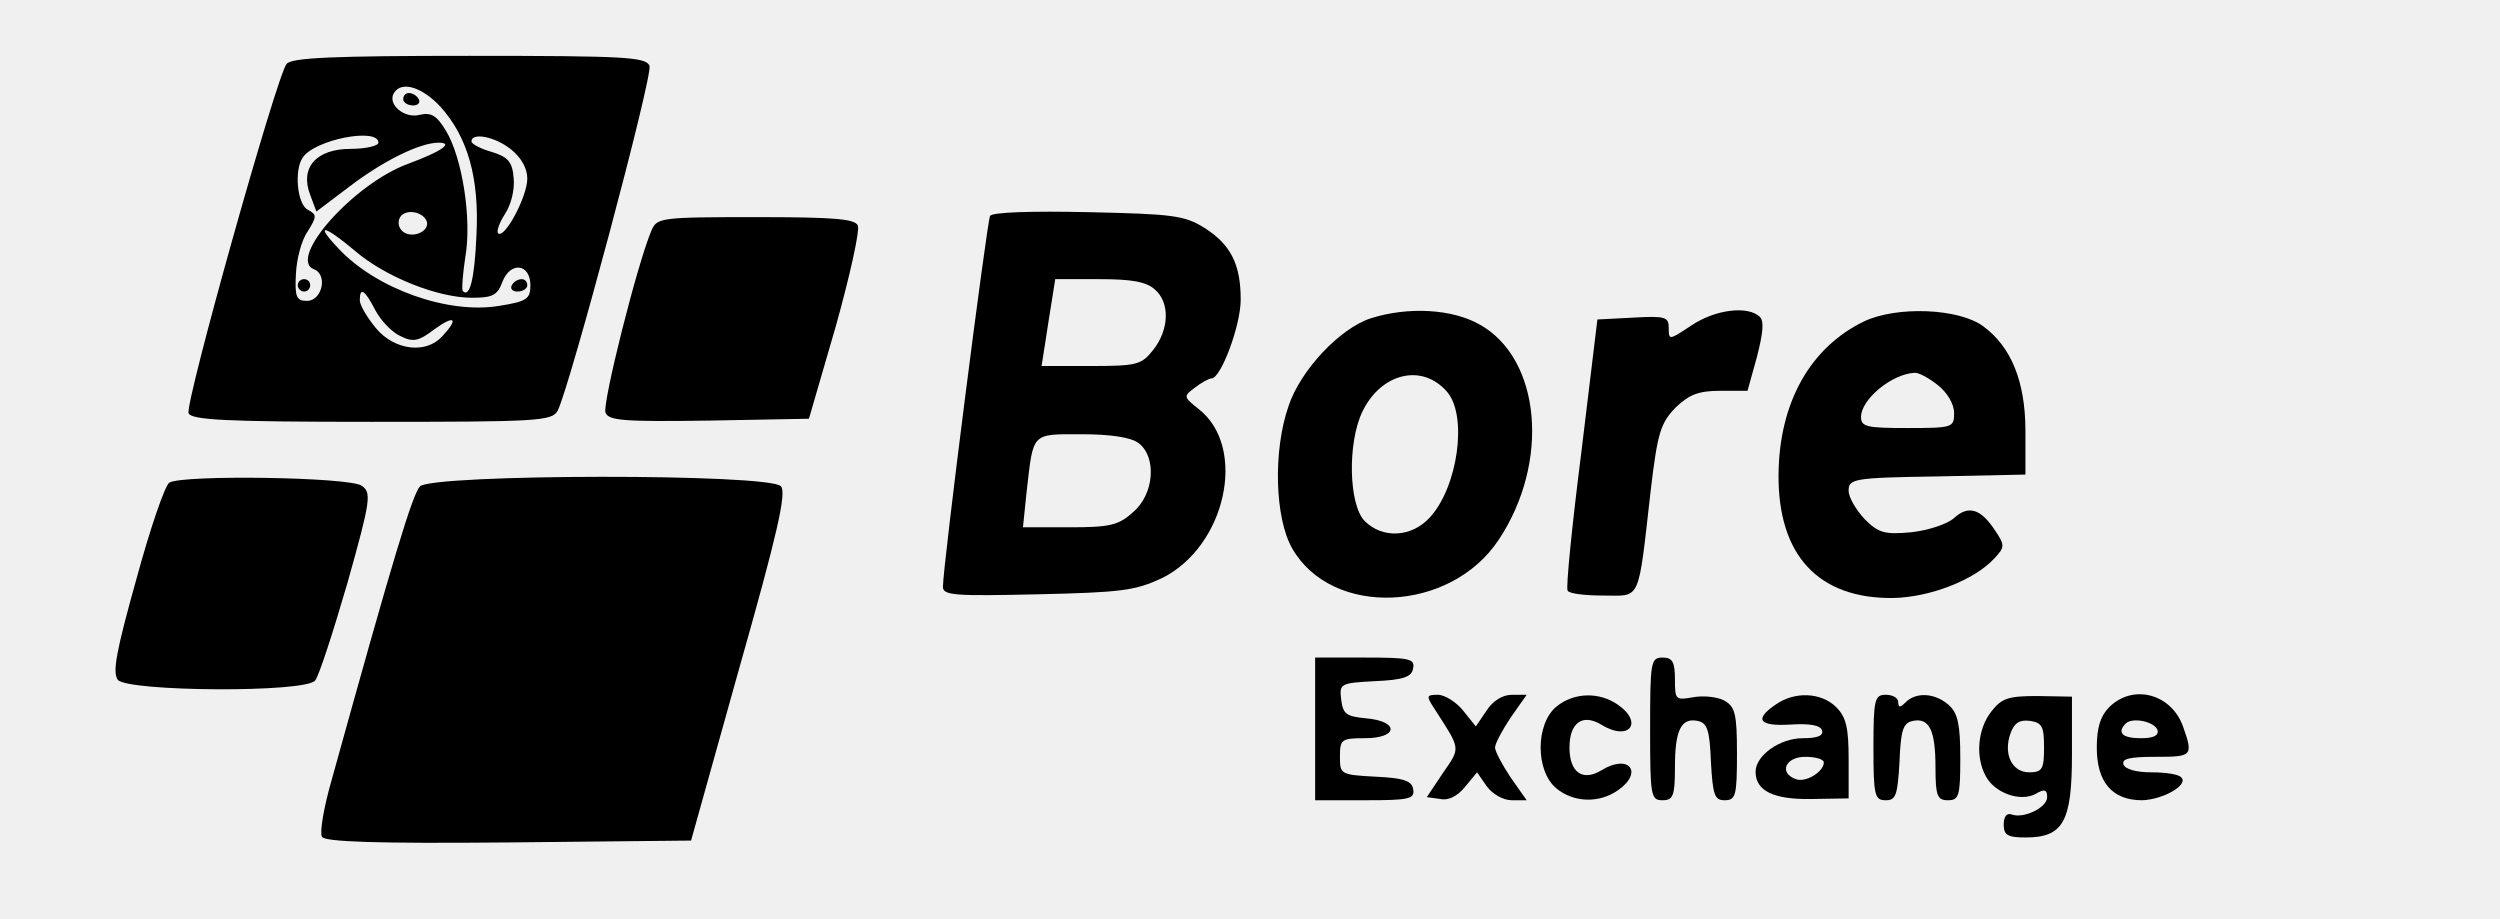
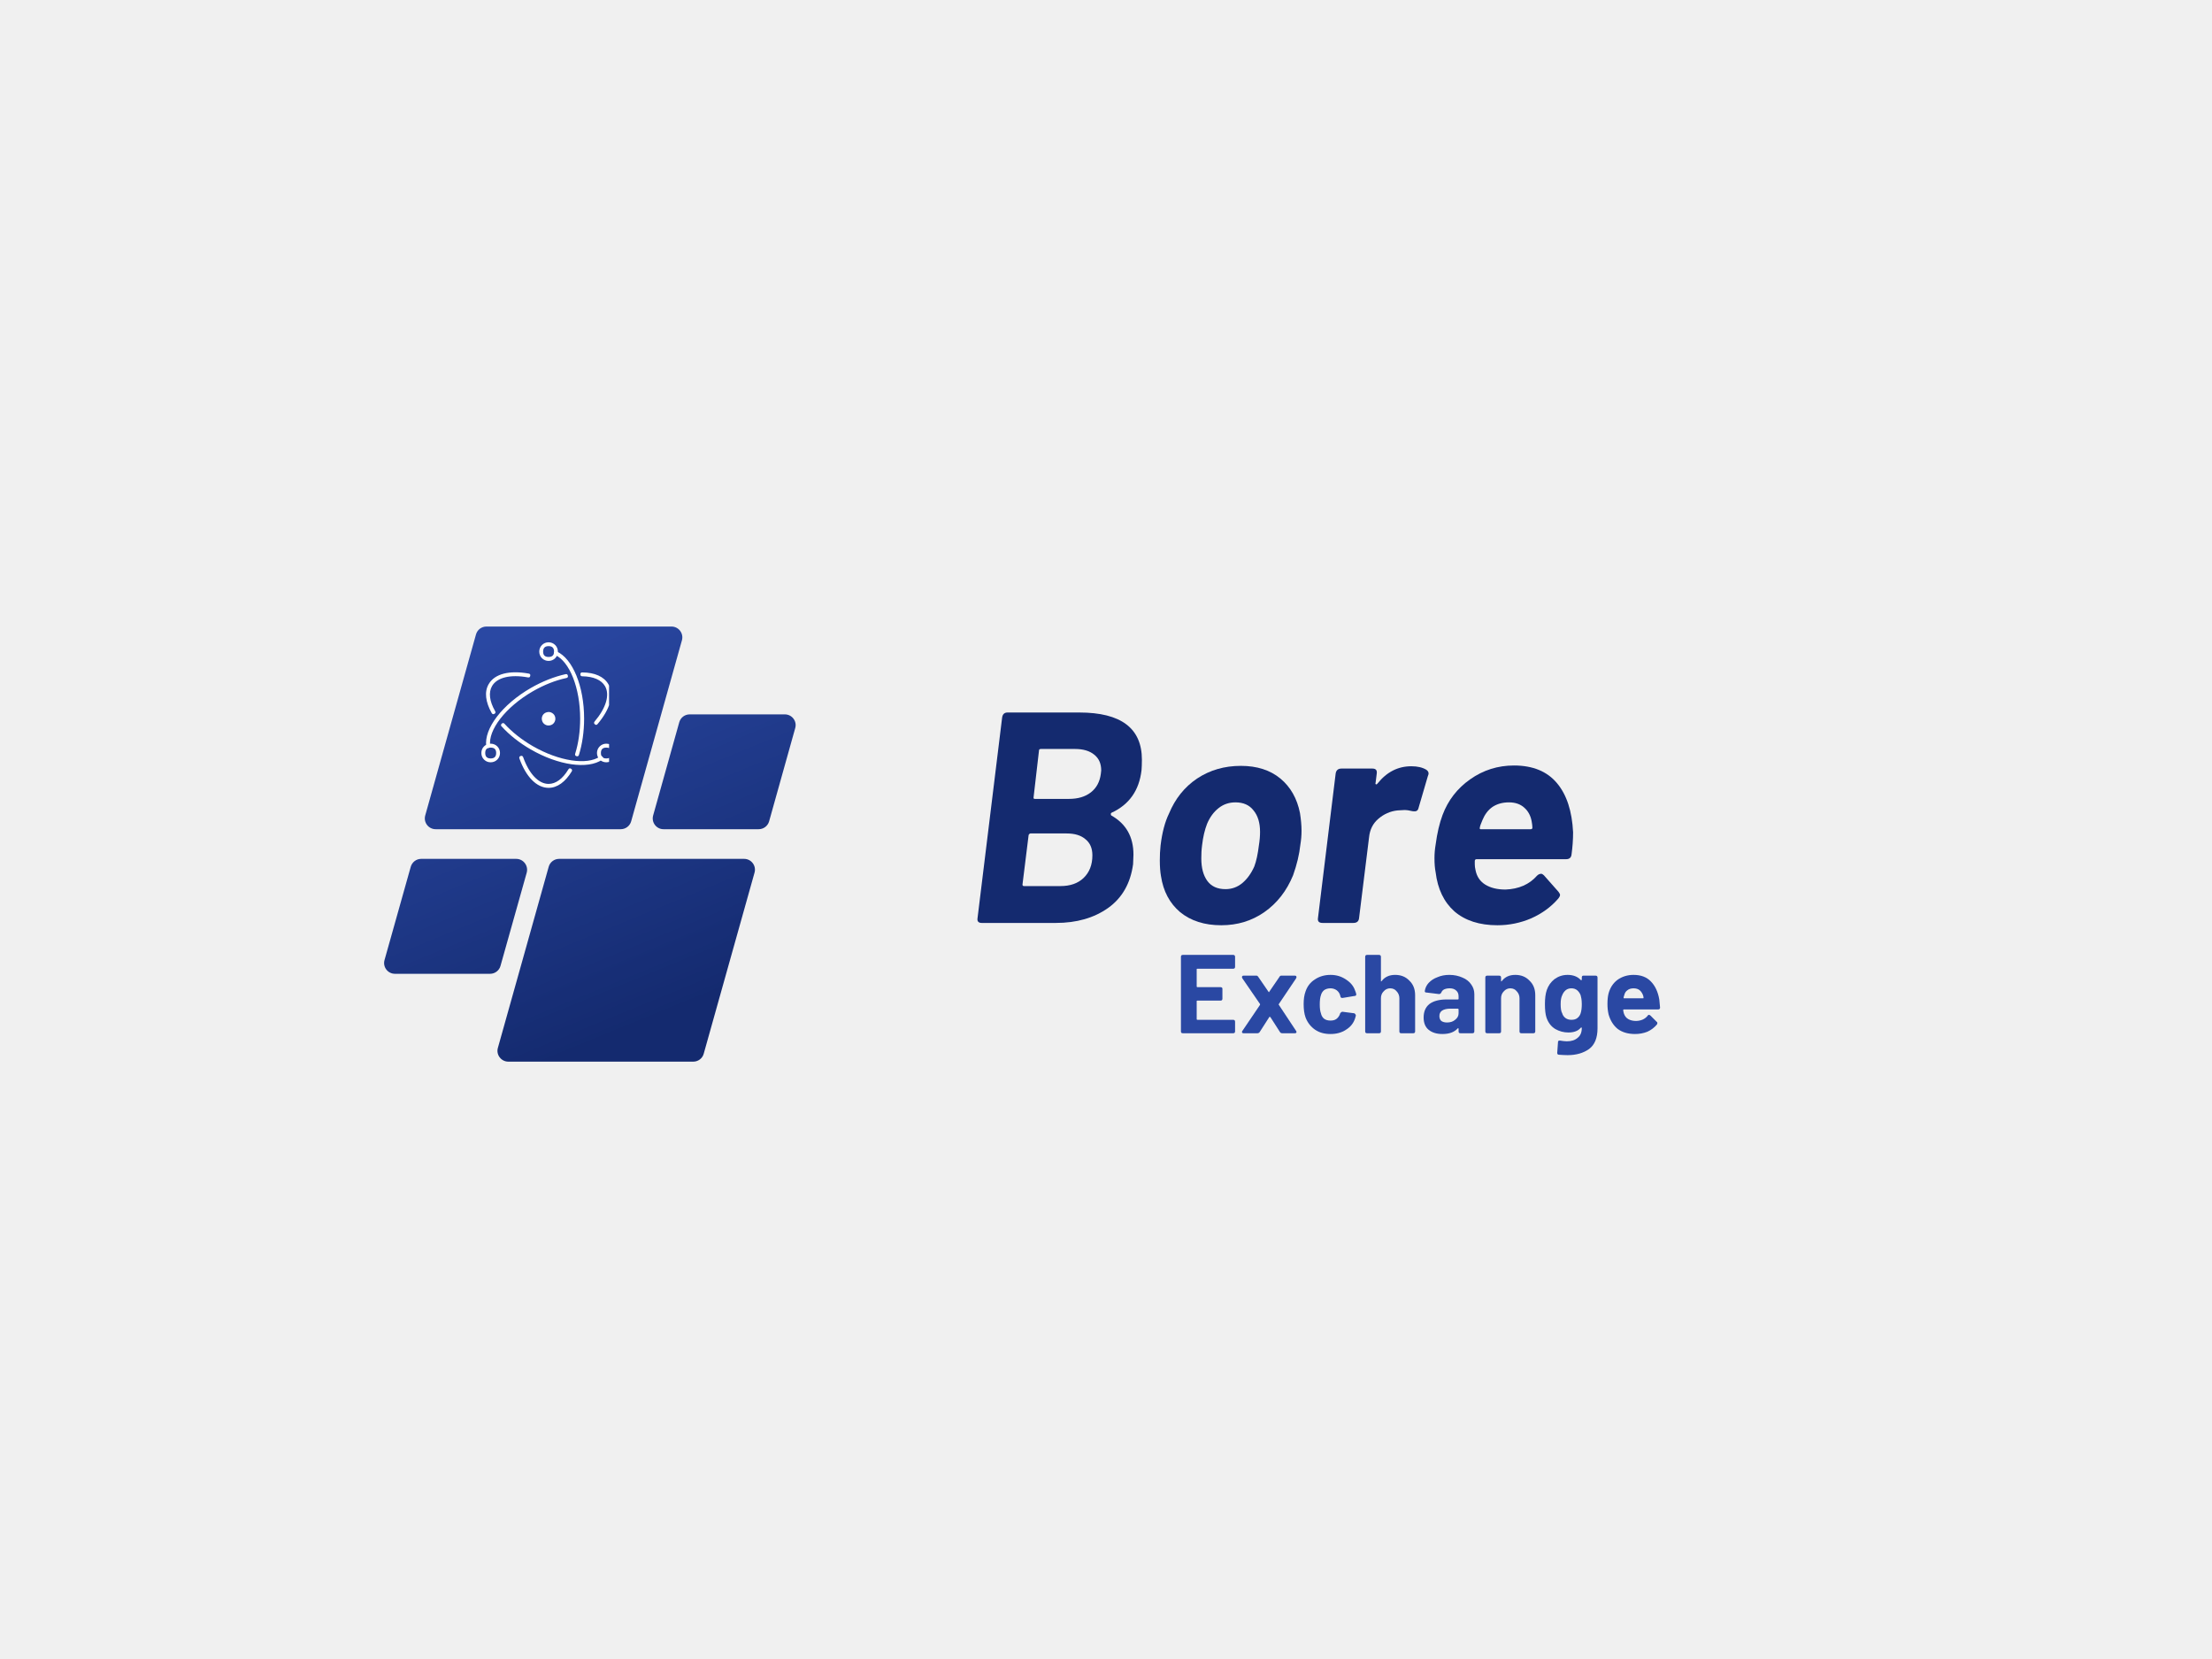
- <svg xmlns="http://www.w3.org/2000/svg" version="1.0" width="403pt" height="148pt" viewBox="0 0 403 148" preserveAspectRatio="xMidYMid meet">
-   <g transform="translate(0,148) scale(0.1,-0.1)" fill="#000000" stroke="none">
-     <path d="M462 1377 c-16 -19 -164 -547 -158 -563 4 -11 60 -14 295 -14 266 0 291 1 300 18 19 37 154 541 148 556 -6 14 -38 16 -290 16 -221 0 -287 -3 -295 -13z m248 -69 c44 -49 63 -115 58 -208 -3 -70 -11 -101 -22 -89 -2 2 0 27 4 54 11 62 -5 161 -31 204 -15 25 -24 30 -42 26 -25 -7 -53 17 -42 35 12 20 45 10 75 -22z m-100 -58 c0 -5 -20 -10 -45 -10 -55 0 -82 -30 -65 -74 l10 -27 53 40 c55 42 114 71 144 71 25 0 5 -14 -49 -34 -88 -32 -195 -153 -152 -170 23 -9 13 -51 -11 -51 -17 0 -20 6 -18 43 1 24 9 55 19 69 15 24 15 27 0 35 -17 9 -22 64 -8 84 19 29 122 49 122 24z m214 -11 c16 -13 26 -30 26 -47 0 -29 -37 -98 -47 -88 -3 3 2 17 11 31 10 15 16 40 14 58 -2 26 -9 34 -35 42 -18 5 -33 13 -33 17 0 15 38 8 64 -13z m-136 -116 c5 -17 -26 -29 -40 -15 -6 6 -7 15 -3 22 9 14 37 9 43 -7z m-115 -48 c48 -41 132 -75 188 -75 33 0 41 4 49 26 13 33 45 29 45 -6 0 -22 -6 -26 -50 -33 -82 -14 -198 27 -259 92 -40 42 -24 39 27 -4z m32 -95 c9 -17 27 -36 41 -42 20 -10 29 -8 54 11 33 24 40 18 13 -11 -26 -29 -77 -23 -107 13 -14 17 -26 37 -26 45 0 22 8 17 25 -16z" />
-     <path d="M650 1320 c0 -5 7 -10 16 -10 8 0 12 5 9 10 -3 6 -10 10 -16 10 -5 0 -9 -4 -9 -10z" />
-     <path d="M480 1020 c0 -5 5 -10 10 -10 6 0 10 5 10 10 0 6 -4 10 -10 10 -5 0 -10 -4 -10 -10z" />
-     <path d="M825 1020 c-3 -5 1 -10 9 -10 9 0 16 5 16 10 0 6 -4 10 -9 10 -6 0 -13 -4 -16 -10z" />
-     <path d="M1596 1132 c-5 -9 -76 -564 -76 -598 0 -14 20 -15 153 -12 135 3 157 6 200 26 103 51 138 210 60 272 -25 20 -26 21 -7 35 10 8 23 15 27 15 15 0 47 85 47 127 0 57 -16 89 -59 116 -32 20 -52 22 -187 25 -90 2 -154 0 -158 -6z m266 -119 c24 -21 23 -64 -3 -97 -19 -24 -26 -26 -100 -26 l-80 0 6 38 c3 20 8 52 11 70 l5 32 71 0 c52 0 76 -4 90 -17z m-27 -247 c30 -22 26 -83 -9 -112 -23 -21 -38 -24 -102 -24 l-75 0 6 58 c11 96 7 92 89 92 46 0 79 -5 91 -14z" />
-     <path d="M1050 1108 c-23 -54 -79 -278 -74 -293 5 -13 28 -15 167 -13 l161 3 43 148 c23 82 39 155 36 163 -4 11 -35 14 -164 14 -156 0 -160 -1 -169 -22z" />
-     <path d="M2210 967 c-50 -16 -114 -84 -133 -142 -25 -72 -22 -180 6 -229 64 -112 255 -104 333 14 83 125 68 292 -31 347 -44 25 -115 29 -175 10z m123 -119 c33 -39 17 -153 -28 -202 -29 -32 -76 -35 -105 -6 -26 26 -28 126 -4 176 30 63 97 79 137 32z" />
-     <path d="M2726 955 c-35 -23 -36 -24 -36 -4 0 18 -5 20 -57 17 l-58 -3 -26 -215 c-15 -118 -25 -218 -22 -222 2 -5 28 -8 57 -8 62 0 56 -14 77 170 11 93 16 108 40 133 22 21 37 27 72 27 l44 0 15 54 c10 39 12 58 5 65 -19 19 -73 12 -111 -14z" />
-     <path d="M3005 962 c-87 -42 -137 -131 -138 -247 -1 -130 64 -200 184 -199 60 1 132 29 164 64 17 18 17 21 1 45 -23 35 -43 41 -66 20 -11 -10 -42 -20 -69 -23 -43 -4 -53 -1 -75 21 -14 15 -26 35 -26 46 0 19 7 21 143 23 l142 3 0 70 c0 80 -23 136 -68 169 -39 29 -139 33 -192 8z m119 -103 c15 -12 26 -30 26 -45 0 -23 -2 -24 -75 -24 -66 0 -75 2 -75 18 0 28 49 69 86 71 6 1 23 -8 38 -20z" />
-     <path d="M273 702 c-7 -4 -31 -74 -53 -155 -33 -118 -39 -151 -30 -163 17 -19 302 -21 318 -1 6 7 29 78 52 157 38 135 39 146 23 157 -19 14 -289 18 -310 5z" />
-     <path d="M677 696 c-12 -13 -42 -111 -142 -472 -13 -45 -20 -86 -16 -93 5 -8 87 -11 301 -9 l294 3 78 279 c61 215 76 281 67 292 -17 21 -561 20 -582 0z" />
-     <path d="M2120 305 l0 -115 81 0 c71 0 80 2 77 18 -2 13 -15 18 -61 20 -56 3 -57 4 -57 32 0 28 2 30 40 30 54 0 56 27 3 32 -33 3 -38 7 -41 30 -3 26 -2 27 55 30 46 2 59 7 61 21 3 15 -6 17 -77 17 l-81 0 0 -115z" />
-     <path d="M2660 305 c0 -108 1 -115 20 -115 17 0 20 7 20 53 0 60 10 80 36 75 16 -3 20 -14 22 -66 3 -54 6 -62 22 -62 18 0 20 7 20 75 0 65 -3 76 -21 86 -12 6 -34 8 -50 5 -28 -5 -29 -4 -29 29 0 28 -4 35 -20 35 -19 0 -20 -7 -20 -115z" />
-     <path d="M2312 338 c43 -67 43 -62 14 -104 l-26 -39 22 -3 c13 -3 28 5 40 20 l19 23 16 -23 c9 -12 26 -22 40 -22 l24 0 -26 37 c-14 21 -25 42 -25 48 0 6 11 27 25 48 l26 37 -24 0 c-15 0 -31 -10 -41 -26 l-17 -25 -20 25 c-11 14 -30 26 -41 26 -19 0 -19 -2 -6 -22z" />
-     <path d="M2509 341 c-34 -28 -34 -104 0 -132 28 -23 69 -24 99 -3 42 29 18 60 -27 32 -30 -18 -51 -3 -51 37 0 40 21 55 51 37 45 -28 69 3 27 32 -30 21 -71 20 -99 -3z" />
-     <path d="M2862 344 c-35 -24 -26 -35 24 -32 31 2 48 -1 51 -9 3 -9 -7 -13 -31 -13 -37 0 -76 -28 -76 -54 0 -31 29 -45 90 -44 l60 1 0 63 c0 51 -4 68 -20 84 -24 24 -67 26 -98 4z m78 -93 c0 -15 -29 -33 -45 -27 -28 10 -17 36 15 36 17 0 30 -4 30 -9z" />
-     <path d="M3020 275 c0 -78 2 -85 20 -85 16 0 19 8 22 62 2 52 6 63 22 66 26 5 36 -15 36 -75 0 -46 3 -53 20 -53 18 0 20 7 20 68 0 54 -4 72 -18 85 -22 20 -53 22 -70 5 -9 -9 -12 -9 -12 0 0 7 -9 12 -20 12 -18 0 -20 -7 -20 -85z" />
-     <path d="M3210 333 c-22 -28 -26 -73 -9 -104 14 -27 55 -42 80 -29 15 9 19 7 19 -5 0 -17 -38 -35 -57 -28 -8 3 -13 -3 -13 -16 0 -17 6 -21 35 -21 61 0 75 25 75 134 l0 93 -55 1 c-47 0 -58 -3 -75 -25z m85 -58 c0 -35 -3 -40 -24 -40 -28 0 -42 30 -30 63 6 17 15 22 31 20 20 -3 23 -9 23 -43z" />
-     <path d="M3400 340 c-14 -14 -20 -33 -20 -65 0 -56 25 -85 73 -85 34 1 76 25 63 37 -4 5 -26 8 -48 8 -24 0 -43 5 -45 13 -3 9 11 12 51 12 60 0 62 1 45 49 -19 53 -81 69 -119 31z m78 -37 c2 -9 -7 -13 -27 -13 -30 0 -39 9 -24 24 11 10 46 3 51 -11z" />
+ <svg xmlns="http://www.w3.org/2000/svg" width="120" zoomAndPan="magnify" viewBox="0 0 90 67.5" height="90" preserveAspectRatio="xMidYMid meet" version="1.0">
+   <defs>
+     <g />
+     <clipPath id="2c1a375fc7">
+       <path d="M 15.566 25.492 L 32.688 25.492 L 32.688 43.359 L 15.566 43.359 Z M 15.566 25.492 " clip-rule="nonzero" />
+     </clipPath>
+     <clipPath id="24639ab781">
+       <path d="M 25.254 33.738 L 17.727 33.738 C 17.434 33.738 17.223 33.461 17.301 33.18 L 19.367 25.812 C 19.422 25.621 19.594 25.492 19.793 25.492 L 27.32 25.492 C 27.613 25.492 27.824 25.77 27.746 26.051 L 25.68 33.418 C 25.625 33.609 25.453 33.738 25.254 33.738 Z M 20.363 39.301 L 21.43 35.508 C 21.508 35.227 21.297 34.945 21.004 34.945 L 17.133 34.945 C 16.938 34.945 16.766 35.078 16.711 35.27 L 15.645 39.062 C 15.566 39.344 15.777 39.621 16.07 39.621 L 19.941 39.621 C 20.137 39.621 20.312 39.488 20.363 39.301 Z M 22.324 35.27 L 20.258 42.633 C 20.176 42.914 20.391 43.195 20.68 43.195 L 28.211 43.195 C 28.406 43.195 28.582 43.062 28.633 42.871 L 30.699 35.508 C 30.781 35.227 30.57 34.945 30.277 34.945 L 22.746 34.945 C 22.551 34.945 22.375 35.078 22.324 35.27 Z M 27.637 29.387 L 26.574 33.18 C 26.496 33.461 26.707 33.738 26.996 33.738 L 30.867 33.738 C 31.066 33.738 31.238 33.609 31.293 33.418 L 32.355 29.625 C 32.438 29.344 32.223 29.066 31.934 29.066 L 28.062 29.066 C 27.863 29.066 27.691 29.195 27.637 29.387 Z M 27.637 29.387 " clip-rule="nonzero" />
+     </clipPath>
+     <linearGradient x1="114.296" gradientTransform="matrix(0.0354056, 0, 0, 0.0354056, 15.62944, 25.49153)" y1="-47.634" x2="358.622" gradientUnits="userSpaceOnUse" y2="547.634" id="02950fcad6">
+       <stop stop-opacity="1" stop-color="rgb(16.499%, 28.2%, 63.899%)" offset="0" />
+       <stop stop-opacity="1" stop-color="rgb(16.499%, 28.2%, 63.899%)" offset="0.062" />
+       <stop stop-opacity="1" stop-color="rgb(16.483%, 28.177%, 63.86%)" offset="0.094" />
+       <stop stop-opacity="1" stop-color="rgb(16.42%, 28.091%, 63.712%)" offset="0.102" />
+       <stop stop-opacity="1" stop-color="rgb(16.327%, 27.968%, 63.496%)" offset="0.109" />
+       <stop stop-opacity="1" stop-color="rgb(16.235%, 27.844%, 63.281%)" offset="0.117" />
+       <stop stop-opacity="1" stop-color="rgb(16.144%, 27.721%, 63.066%)" offset="0.125" />
+       <stop stop-opacity="1" stop-color="rgb(16.052%, 27.599%, 62.851%)" offset="0.133" />
+       <stop stop-opacity="1" stop-color="rgb(15.961%, 27.475%, 62.636%)" offset="0.141" />
+       <stop stop-opacity="1" stop-color="rgb(15.869%, 27.351%, 62.421%)" offset="0.148" />
+       <stop stop-opacity="1" stop-color="rgb(15.778%, 27.228%, 62.206%)" offset="0.156" />
+       <stop stop-opacity="1" stop-color="rgb(15.686%, 27.104%, 61.992%)" offset="0.164" />
+       <stop stop-opacity="1" stop-color="rgb(15.594%, 26.982%, 61.777%)" offset="0.172" />
+       <stop stop-opacity="1" stop-color="rgb(15.503%, 26.859%, 61.562%)" offset="0.18" />
+       <stop stop-opacity="1" stop-color="rgb(15.411%, 26.735%, 61.346%)" offset="0.188" />
+       <stop stop-opacity="1" stop-color="rgb(15.318%, 26.611%, 61.131%)" offset="0.195" />
+       <stop stop-opacity="1" stop-color="rgb(15.227%, 26.488%, 60.916%)" offset="0.203" />
+       <stop stop-opacity="1" stop-color="rgb(15.135%, 26.364%, 60.701%)" offset="0.211" />
+       <stop stop-opacity="1" stop-color="rgb(15.044%, 26.242%, 60.486%)" offset="0.219" />
+       <stop stop-opacity="1" stop-color="rgb(14.952%, 26.118%, 60.271%)" offset="0.227" />
+       <stop stop-opacity="1" stop-color="rgb(14.861%, 25.995%, 60.056%)" offset="0.234" />
+       <stop stop-opacity="1" stop-color="rgb(14.769%, 25.871%, 59.84%)" offset="0.242" />
+       <stop stop-opacity="1" stop-color="rgb(14.677%, 25.748%, 59.625%)" offset="0.25" />
+       <stop stop-opacity="1" stop-color="rgb(14.586%, 25.624%, 59.412%)" offset="0.258" />
+       <stop stop-opacity="1" stop-color="rgb(14.494%, 25.502%, 59.196%)" offset="0.266" />
+       <stop stop-opacity="1" stop-color="rgb(14.401%, 25.378%, 58.981%)" offset="0.273" />
+       <stop stop-opacity="1" stop-color="rgb(14.31%, 25.255%, 58.766%)" offset="0.281" />
+       <stop stop-opacity="1" stop-color="rgb(14.264%, 25.194%, 58.659%)" offset="0.281" />
+       <stop stop-opacity="1" stop-color="rgb(14.218%, 25.131%, 58.551%)" offset="0.289" />
+       <stop stop-opacity="1" stop-color="rgb(14.127%, 25.008%, 58.336%)" offset="0.297" />
+       <stop stop-opacity="1" stop-color="rgb(14.035%, 24.886%, 58.121%)" offset="0.305" />
+       <stop stop-opacity="1" stop-color="rgb(13.943%, 24.762%, 57.906%)" offset="0.312" />
+       <stop stop-opacity="1" stop-color="rgb(13.852%, 24.638%, 57.69%)" offset="0.32" />
+       <stop stop-opacity="1" stop-color="rgb(13.76%, 24.515%, 57.475%)" offset="0.328" />
+       <stop stop-opacity="1" stop-color="rgb(13.669%, 24.391%, 57.26%)" offset="0.336" />
+       <stop stop-opacity="1" stop-color="rgb(13.577%, 24.268%, 57.045%)" offset="0.344" />
+       <stop stop-opacity="1" stop-color="rgb(13.484%, 24.146%, 56.83%)" offset="0.352" />
+       <stop stop-opacity="1" stop-color="rgb(13.393%, 24.022%, 56.616%)" offset="0.359" />
+       <stop stop-opacity="1" stop-color="rgb(13.301%, 23.898%, 56.401%)" offset="0.367" />
+       <stop stop-opacity="1" stop-color="rgb(13.21%, 23.775%, 56.186%)" offset="0.375" />
+       <stop stop-opacity="1" stop-color="rgb(13.118%, 23.651%, 55.971%)" offset="0.383" />
+       <stop stop-opacity="1" stop-color="rgb(13.026%, 23.529%, 55.756%)" offset="0.391" />
+       <stop stop-opacity="1" stop-color="rgb(12.935%, 23.405%, 55.54%)" offset="0.398" />
+       <stop stop-opacity="1" stop-color="rgb(12.843%, 23.282%, 55.325%)" offset="0.406" />
+       <stop stop-opacity="1" stop-color="rgb(12.752%, 23.158%, 55.11%)" offset="0.414" />
+       <stop stop-opacity="1" stop-color="rgb(12.66%, 23.035%, 54.895%)" offset="0.422" />
+       <stop stop-opacity="1" stop-color="rgb(12.567%, 22.911%, 54.68%)" offset="0.43" />
+       <stop stop-opacity="1" stop-color="rgb(12.476%, 22.789%, 54.465%)" offset="0.438" />
+       <stop stop-opacity="1" stop-color="rgb(12.384%, 22.665%, 54.25%)" offset="0.445" />
+       <stop stop-opacity="1" stop-color="rgb(12.292%, 22.542%, 54.036%)" offset="0.453" />
+       <stop stop-opacity="1" stop-color="rgb(12.201%, 22.418%, 53.821%)" offset="0.461" />
+       <stop stop-opacity="1" stop-color="rgb(12.109%, 22.295%, 53.606%)" offset="0.469" />
+       <stop stop-opacity="1" stop-color="rgb(12.018%, 22.171%, 53.391%)" offset="0.477" />
+       <stop stop-opacity="1" stop-color="rgb(11.926%, 22.049%, 53.175%)" offset="0.484" />
+       <stop stop-opacity="1" stop-color="rgb(11.835%, 21.925%, 52.96%)" offset="0.492" />
+       <stop stop-opacity="1" stop-color="rgb(11.743%, 21.802%, 52.745%)" offset="0.5" />
+       <stop stop-opacity="1" stop-color="rgb(11.652%, 21.678%, 52.53%)" offset="0.508" />
+       <stop stop-opacity="1" stop-color="rgb(11.559%, 21.555%, 52.315%)" offset="0.516" />
+       <stop stop-opacity="1" stop-color="rgb(11.467%, 21.432%, 52.1%)" offset="0.523" />
+       <stop stop-opacity="1" stop-color="rgb(11.375%, 21.309%, 51.884%)" offset="0.531" />
+       <stop stop-opacity="1" stop-color="rgb(11.284%, 21.185%, 51.669%)" offset="0.539" />
+       <stop stop-opacity="1" stop-color="rgb(11.192%, 21.062%, 51.456%)" offset="0.547" />
+       <stop stop-opacity="1" stop-color="rgb(11.101%, 20.938%, 51.241%)" offset="0.555" />
+       <stop stop-opacity="1" stop-color="rgb(11.009%, 20.815%, 51.025%)" offset="0.562" />
+       <stop stop-opacity="1" stop-color="rgb(10.918%, 20.692%, 50.81%)" offset="0.57" />
+       <stop stop-opacity="1" stop-color="rgb(10.826%, 20.569%, 50.595%)" offset="0.578" />
+       <stop stop-opacity="1" stop-color="rgb(10.735%, 20.445%, 50.38%)" offset="0.586" />
+       <stop stop-opacity="1" stop-color="rgb(10.641%, 20.322%, 50.165%)" offset="0.594" />
+       <stop stop-opacity="1" stop-color="rgb(10.55%, 20.198%, 49.95%)" offset="0.602" />
+       <stop stop-opacity="1" stop-color="rgb(10.458%, 20.076%, 49.734%)" offset="0.609" />
+       <stop stop-opacity="1" stop-color="rgb(10.367%, 19.952%, 49.519%)" offset="0.617" />
+       <stop stop-opacity="1" stop-color="rgb(10.275%, 19.829%, 49.304%)" offset="0.625" />
+       <stop stop-opacity="1" stop-color="rgb(10.184%, 19.705%, 49.089%)" offset="0.633" />
+       <stop stop-opacity="1" stop-color="rgb(10.092%, 19.582%, 48.874%)" offset="0.641" />
+       <stop stop-opacity="1" stop-color="rgb(10.001%, 19.458%, 48.66%)" offset="0.648" />
+       <stop stop-opacity="1" stop-color="rgb(9.909%, 19.336%, 48.445%)" offset="0.656" />
+       <stop stop-opacity="1" stop-color="rgb(9.818%, 19.212%, 48.23%)" offset="0.664" />
+       <stop stop-opacity="1" stop-color="rgb(9.724%, 19.089%, 48.015%)" offset="0.672" />
+       <stop stop-opacity="1" stop-color="rgb(9.633%, 18.965%, 47.8%)" offset="0.68" />
+       <stop stop-opacity="1" stop-color="rgb(9.541%, 18.842%, 47.585%)" offset="0.688" />
+       <stop stop-opacity="1" stop-color="rgb(9.45%, 18.718%, 47.369%)" offset="0.695" />
+       <stop stop-opacity="1" stop-color="rgb(9.358%, 18.596%, 47.154%)" offset="0.703" />
+       <stop stop-opacity="1" stop-color="rgb(9.267%, 18.472%, 46.939%)" offset="0.711" />
+       <stop stop-opacity="1" stop-color="rgb(9.175%, 18.349%, 46.724%)" offset="0.719" />
+       <stop stop-opacity="1" stop-color="rgb(9.084%, 18.225%, 46.509%)" offset="0.719" />
+       <stop stop-opacity="1" stop-color="rgb(9.038%, 18.164%, 46.402%)" offset="0.727" />
+       <stop stop-opacity="1" stop-color="rgb(8.992%, 18.102%, 46.294%)" offset="0.734" />
+       <stop stop-opacity="1" stop-color="rgb(8.9%, 17.979%, 46.08%)" offset="0.742" />
+       <stop stop-opacity="1" stop-color="rgb(8.807%, 17.856%, 45.865%)" offset="0.75" />
+       <stop stop-opacity="1" stop-color="rgb(8.716%, 17.732%, 45.65%)" offset="0.758" />
+       <stop stop-opacity="1" stop-color="rgb(8.624%, 17.609%, 45.435%)" offset="0.766" />
+       <stop stop-opacity="1" stop-color="rgb(8.533%, 17.485%, 45.219%)" offset="0.773" />
+       <stop stop-opacity="1" stop-color="rgb(8.441%, 17.361%, 45.004%)" offset="0.781" />
+       <stop stop-opacity="1" stop-color="rgb(8.35%, 17.239%, 44.789%)" offset="0.789" />
+       <stop stop-opacity="1" stop-color="rgb(8.258%, 17.116%, 44.574%)" offset="0.797" />
+       <stop stop-opacity="1" stop-color="rgb(8.167%, 16.992%, 44.359%)" offset="0.805" />
+       <stop stop-opacity="1" stop-color="rgb(8.075%, 16.869%, 44.144%)" offset="0.812" />
+       <stop stop-opacity="1" stop-color="rgb(7.983%, 16.745%, 43.929%)" offset="0.82" />
+       <stop stop-opacity="1" stop-color="rgb(7.89%, 16.623%, 43.713%)" offset="0.828" />
+       <stop stop-opacity="1" stop-color="rgb(7.822%, 16.53%, 43.553%)" offset="0.844" />
+       <stop stop-opacity="1" stop-color="rgb(7.799%, 16.499%, 43.5%)" offset="0.875" />
+       <stop stop-opacity="1" stop-color="rgb(7.799%, 16.499%, 43.5%)" offset="1" />
+     </linearGradient>
+     <clipPath id="e39677bdf8">
+       <path d="M 19.57 27 L 24.781 27 L 24.781 32 L 19.57 32 Z M 19.57 27 " clip-rule="nonzero" />
+     </clipPath>
+     <clipPath id="66b93c091c">
+       <path d="M 21 26.129 L 24.781 26.129 L 24.781 32.082 L 21 32.082 Z M 21 26.129 " clip-rule="nonzero" />
+     </clipPath>
+     <clipPath id="02d3606a80">
+       <path d="M 19.57 26.129 L 23 26.129 L 23 32 L 19.57 32 Z M 19.57 26.129 " clip-rule="nonzero" />
+     </clipPath>
+   </defs>
+   <g clip-path="url(#2c1a375fc7)">
+     <g clip-path="url(#24639ab781)">
+       <path fill="url(#02950fcad6)" d="M 15.566 25.492 L 15.566 43.195 L 32.438 43.195 L 32.438 25.492 Z M 15.566 25.492 " fill-rule="nonzero" />
+     </g>
+   </g>
+   <g fill="#142a6f" fill-opacity="1">
+     <g transform="translate(39.25802, 37.55175)">
+       <g>
+         <path d="M 5.969 -4.484 C 5.945 -4.473 5.938 -4.457 5.938 -4.438 C 5.938 -4.414 5.941 -4.395 5.953 -4.375 C 6.555 -4.039 6.859 -3.508 6.859 -2.781 C 6.859 -2.707 6.852 -2.578 6.844 -2.391 C 6.738 -1.609 6.398 -1.016 5.828 -0.609 C 5.254 -0.203 4.547 0 3.703 0 L 0.688 0 C 0.551 0 0.492 -0.066 0.516 -0.203 L 1.516 -8.359 C 1.535 -8.492 1.609 -8.562 1.734 -8.562 L 4.656 -8.562 C 6.352 -8.562 7.203 -7.922 7.203 -6.641 C 7.203 -6.453 7.195 -6.312 7.188 -6.219 C 7.094 -5.395 6.688 -4.816 5.969 -4.484 Z M 3.094 -7.078 C 3.039 -7.078 3.016 -7.055 3.016 -7.016 L 2.797 -5.125 C 2.785 -5.07 2.801 -5.047 2.844 -5.047 L 4.234 -5.047 C 4.598 -5.047 4.895 -5.133 5.125 -5.312 C 5.352 -5.488 5.488 -5.738 5.531 -6.062 L 5.547 -6.203 C 5.547 -6.484 5.453 -6.695 5.266 -6.844 C 5.078 -7 4.816 -7.078 4.484 -7.078 Z M 3.891 -1.5 C 4.285 -1.5 4.598 -1.609 4.828 -1.828 C 5.066 -2.055 5.188 -2.363 5.188 -2.75 C 5.188 -3.039 5.094 -3.258 4.906 -3.406 C 4.727 -3.562 4.473 -3.641 4.141 -3.641 L 2.672 -3.641 C 2.641 -3.641 2.613 -3.617 2.594 -3.578 L 2.344 -1.562 C 2.344 -1.52 2.363 -1.5 2.406 -1.5 Z M 3.891 -1.5 " />
+       </g>
+     </g>
+   </g>
+   <g fill="#142a6f" fill-opacity="1">
+     <g transform="translate(46.61173, 37.55175)">
+       <g>
+         <path d="M 3.078 0.094 C 2.398 0.094 1.844 -0.082 1.406 -0.438 C 0.977 -0.801 0.719 -1.289 0.625 -1.906 C 0.594 -2.082 0.578 -2.297 0.578 -2.547 C 0.578 -2.742 0.586 -2.945 0.609 -3.156 C 0.672 -3.676 0.785 -4.109 0.953 -4.453 C 1.203 -5.055 1.582 -5.531 2.094 -5.875 C 2.613 -6.219 3.207 -6.391 3.875 -6.391 C 4.531 -6.391 5.066 -6.219 5.484 -5.875 C 5.898 -5.531 6.164 -5.062 6.281 -4.469 C 6.32 -4.219 6.344 -3.977 6.344 -3.75 C 6.344 -3.562 6.328 -3.375 6.297 -3.188 C 6.254 -2.789 6.156 -2.375 6 -1.938 C 5.738 -1.301 5.348 -0.801 4.828 -0.438 C 4.316 -0.082 3.734 0.094 3.078 0.094 Z M 3.25 -1.375 C 3.508 -1.375 3.738 -1.457 3.938 -1.625 C 4.133 -1.789 4.297 -2.016 4.422 -2.297 C 4.504 -2.516 4.566 -2.801 4.609 -3.156 C 4.641 -3.352 4.656 -3.535 4.656 -3.703 C 4.656 -4.078 4.566 -4.367 4.391 -4.578 C 4.223 -4.797 3.977 -4.906 3.656 -4.906 C 3.395 -4.906 3.164 -4.828 2.969 -4.672 C 2.77 -4.516 2.613 -4.301 2.5 -4.031 C 2.406 -3.789 2.336 -3.5 2.297 -3.156 C 2.273 -2.977 2.266 -2.801 2.266 -2.625 C 2.266 -2.238 2.348 -1.93 2.516 -1.703 C 2.68 -1.484 2.926 -1.375 3.25 -1.375 Z M 3.25 -1.375 " />
+       </g>
+     </g>
+   </g>
+   <g fill="#142a6f" fill-opacity="1">
+     <g transform="translate(53.21906, 37.55175)">
+       <g>
+         <path d="M 4.203 -6.375 C 4.453 -6.375 4.656 -6.328 4.812 -6.234 C 4.875 -6.191 4.906 -6.141 4.906 -6.078 C 4.906 -6.055 4.895 -6.02 4.875 -5.969 L 4.5 -4.688 C 4.488 -4.625 4.461 -4.582 4.422 -4.562 C 4.391 -4.539 4.332 -4.535 4.25 -4.547 C 4.125 -4.578 4.016 -4.594 3.922 -4.594 C 3.859 -4.594 3.766 -4.586 3.641 -4.578 C 3.348 -4.547 3.086 -4.43 2.859 -4.234 C 2.641 -4.047 2.516 -3.797 2.484 -3.484 L 2.078 -0.203 C 2.066 -0.066 1.988 0 1.844 0 L 0.594 0 C 0.445 0 0.383 -0.066 0.406 -0.203 L 1.125 -6.078 C 1.145 -6.211 1.223 -6.281 1.359 -6.281 L 2.625 -6.281 C 2.758 -6.281 2.816 -6.211 2.797 -6.078 L 2.75 -5.703 C 2.738 -5.672 2.742 -5.648 2.766 -5.641 C 2.785 -5.629 2.805 -5.641 2.828 -5.672 C 3.203 -6.141 3.66 -6.375 4.203 -6.375 Z M 4.203 -6.375 " />
+       </g>
+     </g>
+   </g>
+   <g fill="#142a6f" fill-opacity="1">
+     <g transform="translate(57.77077, 37.55175)">
+       <g>
+         <path d="M 3.484 -1.359 C 4.023 -1.379 4.453 -1.566 4.766 -1.922 C 4.816 -1.973 4.875 -2 4.938 -2 C 4.969 -2 5.004 -1.977 5.047 -1.938 L 5.641 -1.266 C 5.68 -1.211 5.703 -1.172 5.703 -1.141 C 5.703 -1.098 5.676 -1.047 5.625 -0.984 C 5.332 -0.648 4.969 -0.383 4.531 -0.188 C 4.094 0 3.633 0.094 3.156 0.094 C 2.426 0.094 1.844 -0.094 1.406 -0.469 C 0.977 -0.852 0.723 -1.383 0.641 -2.062 C 0.609 -2.219 0.594 -2.41 0.594 -2.641 C 0.594 -2.816 0.609 -3 0.641 -3.188 C 0.703 -3.656 0.797 -4.055 0.922 -4.391 C 1.148 -4.992 1.523 -5.477 2.047 -5.844 C 2.578 -6.219 3.172 -6.406 3.828 -6.406 C 4.598 -6.406 5.18 -6.164 5.578 -5.688 C 5.973 -5.219 6.191 -4.551 6.234 -3.688 C 6.234 -3.383 6.211 -3.086 6.172 -2.797 C 6.16 -2.66 6.086 -2.594 5.953 -2.594 L 2.312 -2.594 C 2.258 -2.594 2.234 -2.566 2.234 -2.516 L 2.234 -2.391 C 2.234 -2.316 2.242 -2.234 2.266 -2.141 C 2.316 -1.891 2.445 -1.695 2.656 -1.562 C 2.875 -1.426 3.148 -1.359 3.484 -1.359 Z M 3.625 -4.906 C 3.363 -4.906 3.141 -4.844 2.953 -4.719 C 2.773 -4.594 2.641 -4.414 2.547 -4.188 C 2.484 -4.039 2.445 -3.938 2.438 -3.875 C 2.426 -3.832 2.441 -3.812 2.484 -3.812 L 4.5 -3.812 C 4.551 -3.812 4.578 -3.832 4.578 -3.875 C 4.578 -3.945 4.566 -4.035 4.547 -4.141 C 4.504 -4.367 4.406 -4.551 4.25 -4.688 C 4.094 -4.832 3.883 -4.906 3.625 -4.906 Z M 3.625 -4.906 " />
+       </g>
+     </g>
+   </g>
+   <g fill="#2a48a3" fill-opacity="1">
+     <g transform="translate(47.76781, 42.04005)">
+       <g>
+         <path d="M 2.484 -2.703 C 2.484 -2.648 2.457 -2.625 2.406 -2.625 L 0.953 -2.625 C 0.93 -2.625 0.922 -2.617 0.922 -2.609 L 0.922 -1.906 C 0.922 -1.883 0.93 -1.875 0.953 -1.875 L 1.891 -1.875 C 1.941 -1.875 1.969 -1.852 1.969 -1.812 L 1.969 -1.406 C 1.969 -1.352 1.941 -1.328 1.891 -1.328 L 0.953 -1.328 C 0.93 -1.328 0.922 -1.32 0.922 -1.312 L 0.922 -0.578 C 0.922 -0.555 0.93 -0.547 0.953 -0.547 L 2.406 -0.547 C 2.457 -0.547 2.484 -0.52 2.484 -0.469 L 2.484 -0.078 C 2.484 -0.023 2.457 0 2.406 0 L 0.359 0 C 0.305 0 0.281 -0.023 0.281 -0.078 L 0.281 -3.109 C 0.281 -3.16 0.305 -3.188 0.359 -3.188 L 2.406 -3.188 C 2.457 -3.188 2.484 -3.16 2.484 -3.109 Z M 2.484 -2.703 " />
+       </g>
+     </g>
+   </g>
+   <g fill="#2a48a3" fill-opacity="1">
+     <g transform="translate(50.42328, 42.04005)">
+       <g>
+         <path d="M 0.172 0 C 0.148 0 0.133 -0.004 0.125 -0.016 C 0.113 -0.023 0.109 -0.035 0.109 -0.047 C 0.109 -0.066 0.113 -0.082 0.125 -0.094 L 0.844 -1.156 C 0.844 -1.164 0.844 -1.176 0.844 -1.188 L 0.125 -2.234 C 0.113 -2.254 0.109 -2.27 0.109 -2.281 C 0.109 -2.301 0.113 -2.316 0.125 -2.328 C 0.133 -2.336 0.148 -2.344 0.172 -2.344 L 0.703 -2.344 C 0.734 -2.344 0.758 -2.32 0.781 -2.281 L 1.188 -1.688 C 1.195 -1.676 1.203 -1.672 1.203 -1.672 C 1.211 -1.672 1.219 -1.676 1.219 -1.688 L 1.625 -2.281 C 1.645 -2.32 1.672 -2.344 1.703 -2.344 L 2.266 -2.344 C 2.285 -2.344 2.301 -2.336 2.312 -2.328 C 2.32 -2.316 2.328 -2.301 2.328 -2.281 C 2.328 -2.27 2.32 -2.254 2.312 -2.234 L 1.609 -1.188 C 1.598 -1.176 1.598 -1.164 1.609 -1.156 L 2.312 -0.094 C 2.32 -0.082 2.328 -0.066 2.328 -0.047 C 2.328 -0.035 2.32 -0.023 2.312 -0.016 C 2.301 -0.004 2.285 0 2.266 0 L 1.75 0 C 1.707 0 1.676 -0.016 1.656 -0.047 L 1.266 -0.656 C 1.254 -0.664 1.242 -0.672 1.234 -0.672 C 1.234 -0.672 1.227 -0.664 1.219 -0.656 L 0.828 -0.047 C 0.805 -0.016 0.773 0 0.734 0 Z M 0.172 0 " />
+       </g>
+     </g>
+   </g>
+   <g fill="#2a48a3" fill-opacity="1">
+     <g transform="translate(52.8696, 42.04005)">
+       <g>
+         <path d="M 1.266 0.031 C 1.023 0.031 0.816 -0.023 0.641 -0.141 C 0.461 -0.266 0.332 -0.43 0.25 -0.641 C 0.195 -0.797 0.172 -0.977 0.172 -1.188 C 0.172 -1.383 0.195 -1.555 0.25 -1.703 C 0.32 -1.91 0.445 -2.07 0.625 -2.188 C 0.812 -2.312 1.023 -2.375 1.266 -2.375 C 1.504 -2.375 1.711 -2.312 1.891 -2.188 C 2.078 -2.07 2.203 -1.922 2.266 -1.734 C 2.285 -1.691 2.301 -1.645 2.312 -1.594 L 2.312 -1.578 C 2.312 -1.535 2.285 -1.516 2.234 -1.516 L 1.766 -1.438 L 1.734 -1.438 C 1.703 -1.438 1.68 -1.453 1.672 -1.484 L 1.656 -1.547 C 1.633 -1.629 1.586 -1.695 1.516 -1.75 C 1.441 -1.801 1.359 -1.828 1.266 -1.828 C 1.16 -1.828 1.07 -1.801 1 -1.75 C 0.938 -1.695 0.895 -1.629 0.875 -1.547 C 0.844 -1.461 0.828 -1.336 0.828 -1.172 C 0.828 -1.016 0.844 -0.895 0.875 -0.812 C 0.895 -0.719 0.938 -0.645 1 -0.594 C 1.07 -0.539 1.16 -0.516 1.266 -0.516 C 1.359 -0.516 1.438 -0.535 1.5 -0.578 C 1.57 -0.629 1.625 -0.703 1.656 -0.797 L 1.656 -0.812 C 1.664 -0.82 1.676 -0.832 1.688 -0.844 C 1.707 -0.863 1.727 -0.875 1.75 -0.875 L 2.234 -0.812 C 2.254 -0.801 2.27 -0.785 2.281 -0.766 C 2.289 -0.754 2.297 -0.738 2.297 -0.719 C 2.285 -0.664 2.273 -0.629 2.266 -0.609 C 2.203 -0.41 2.078 -0.254 1.891 -0.141 C 1.711 -0.023 1.504 0.031 1.266 0.031 Z M 1.266 0.031 " />
+       </g>
+     </g>
+   </g>
+   <g fill="#2a48a3" fill-opacity="1">
+     <g transform="translate(55.31137, 42.04005)">
+       <g>
+         <path d="M 1.453 -2.375 C 1.691 -2.375 1.883 -2.297 2.031 -2.141 C 2.188 -1.992 2.266 -1.797 2.266 -1.547 L 2.266 -0.078 C 2.266 -0.023 2.238 0 2.188 0 L 1.703 0 C 1.648 0 1.625 -0.023 1.625 -0.078 L 1.625 -1.422 C 1.625 -1.535 1.586 -1.629 1.516 -1.703 C 1.453 -1.785 1.363 -1.828 1.25 -1.828 C 1.145 -1.828 1.055 -1.785 0.984 -1.703 C 0.91 -1.629 0.875 -1.535 0.875 -1.422 L 0.875 -0.078 C 0.875 -0.023 0.848 0 0.797 0 L 0.312 0 C 0.258 0 0.234 -0.023 0.234 -0.078 L 0.234 -3.109 C 0.234 -3.16 0.258 -3.188 0.312 -3.188 L 0.797 -3.188 C 0.848 -3.188 0.875 -3.16 0.875 -3.109 L 0.875 -2.125 C 0.875 -2.113 0.875 -2.109 0.875 -2.109 C 0.883 -2.109 0.895 -2.113 0.906 -2.125 C 1.031 -2.289 1.211 -2.375 1.453 -2.375 Z M 1.453 -2.375 " />
+       </g>
+     </g>
+   </g>
+   <g fill="#2a48a3" fill-opacity="1">
+     <g transform="translate(57.79861, 42.04005)">
+       <g>
+         <path d="M 1.172 -2.375 C 1.367 -2.375 1.547 -2.336 1.703 -2.266 C 1.859 -2.203 1.977 -2.109 2.062 -1.984 C 2.145 -1.867 2.188 -1.738 2.188 -1.594 L 2.188 -0.078 C 2.188 -0.023 2.16 0 2.109 0 L 1.625 0 C 1.57 0 1.547 -0.023 1.547 -0.078 L 1.547 -0.188 C 1.547 -0.195 1.539 -0.203 1.531 -0.203 C 1.531 -0.203 1.523 -0.203 1.516 -0.203 C 1.379 -0.047 1.172 0.031 0.891 0.031 C 0.66 0.031 0.473 -0.023 0.328 -0.141 C 0.191 -0.254 0.125 -0.422 0.125 -0.641 C 0.125 -0.879 0.203 -1.062 0.359 -1.188 C 0.523 -1.312 0.758 -1.375 1.062 -1.375 L 1.516 -1.375 C 1.535 -1.375 1.547 -1.383 1.547 -1.406 L 1.547 -1.5 C 1.547 -1.602 1.516 -1.68 1.453 -1.734 C 1.391 -1.797 1.301 -1.828 1.188 -1.828 C 1.094 -1.828 1.016 -1.812 0.953 -1.781 C 0.898 -1.75 0.863 -1.707 0.844 -1.656 C 0.82 -1.613 0.789 -1.594 0.75 -1.594 L 0.25 -1.656 C 0.219 -1.656 0.195 -1.66 0.188 -1.672 C 0.176 -1.68 0.172 -1.695 0.172 -1.719 C 0.191 -1.844 0.242 -1.953 0.328 -2.047 C 0.422 -2.148 0.539 -2.227 0.688 -2.281 C 0.832 -2.344 0.992 -2.375 1.172 -2.375 Z M 1.078 -0.438 C 1.211 -0.438 1.32 -0.473 1.406 -0.547 C 1.5 -0.617 1.547 -0.707 1.547 -0.812 L 1.547 -0.969 C 1.547 -0.988 1.535 -1 1.516 -1 L 1.203 -1 C 1.066 -1 0.957 -0.973 0.875 -0.922 C 0.801 -0.867 0.766 -0.797 0.766 -0.703 C 0.766 -0.617 0.789 -0.551 0.844 -0.5 C 0.906 -0.457 0.984 -0.438 1.078 -0.438 Z M 1.078 -0.438 " />
+       </g>
+     </g>
+   </g>
+   <g fill="#2a48a3" fill-opacity="1">
+     <g transform="translate(60.19945, 42.04005)">
+       <g>
+         <path d="M 1.453 -2.375 C 1.691 -2.375 1.883 -2.297 2.031 -2.141 C 2.188 -1.992 2.266 -1.797 2.266 -1.547 L 2.266 -0.078 C 2.266 -0.023 2.238 0 2.188 0 L 1.703 0 C 1.648 0 1.625 -0.023 1.625 -0.078 L 1.625 -1.422 C 1.625 -1.535 1.586 -1.629 1.516 -1.703 C 1.453 -1.785 1.363 -1.828 1.25 -1.828 C 1.145 -1.828 1.055 -1.785 0.984 -1.703 C 0.91 -1.629 0.875 -1.535 0.875 -1.422 L 0.875 -0.078 C 0.875 -0.023 0.848 0 0.797 0 L 0.312 0 C 0.258 0 0.234 -0.023 0.234 -0.078 L 0.234 -2.266 C 0.234 -2.316 0.258 -2.344 0.312 -2.344 L 0.797 -2.344 C 0.848 -2.344 0.875 -2.316 0.875 -2.266 L 0.875 -2.125 C 0.875 -2.113 0.875 -2.109 0.875 -2.109 C 0.883 -2.109 0.895 -2.113 0.906 -2.125 C 1.031 -2.289 1.211 -2.375 1.453 -2.375 Z M 1.453 -2.375 " />
+       </g>
+     </g>
+   </g>
+   <g fill="#2a48a3" fill-opacity="1">
+     <g transform="translate(62.68669, 42.04005)">
+       <g>
+         <path d="M 1.672 -2.266 C 1.672 -2.316 1.691 -2.344 1.734 -2.344 L 2.234 -2.344 C 2.285 -2.344 2.312 -2.316 2.312 -2.266 L 2.312 -0.203 C 2.312 0.191 2.195 0.473 1.969 0.641 C 1.738 0.805 1.445 0.891 1.094 0.891 C 0.988 0.891 0.875 0.883 0.75 0.875 C 0.695 0.875 0.672 0.848 0.672 0.797 L 0.703 0.375 C 0.703 0.344 0.707 0.32 0.719 0.312 C 0.738 0.301 0.758 0.297 0.781 0.297 C 0.895 0.316 0.988 0.328 1.062 0.328 C 1.25 0.328 1.395 0.281 1.5 0.188 C 1.613 0.102 1.672 -0.031 1.672 -0.219 C 1.672 -0.227 1.664 -0.234 1.656 -0.234 C 1.645 -0.234 1.633 -0.227 1.625 -0.219 C 1.52 -0.094 1.352 -0.031 1.125 -0.031 C 0.938 -0.031 0.758 -0.078 0.594 -0.172 C 0.426 -0.273 0.305 -0.43 0.234 -0.641 C 0.191 -0.773 0.172 -0.957 0.172 -1.188 C 0.172 -1.414 0.195 -1.609 0.25 -1.766 C 0.312 -1.941 0.414 -2.086 0.562 -2.203 C 0.719 -2.316 0.895 -2.375 1.094 -2.375 C 1.32 -2.375 1.5 -2.305 1.625 -2.172 C 1.633 -2.16 1.645 -2.156 1.656 -2.156 C 1.664 -2.164 1.672 -2.176 1.672 -2.188 Z M 1.625 -0.812 C 1.656 -0.906 1.672 -1.031 1.672 -1.188 C 1.672 -1.281 1.664 -1.352 1.656 -1.406 C 1.645 -1.457 1.633 -1.504 1.625 -1.547 C 1.594 -1.629 1.547 -1.695 1.484 -1.75 C 1.422 -1.801 1.344 -1.828 1.25 -1.828 C 1.156 -1.828 1.078 -1.801 1.016 -1.75 C 0.953 -1.695 0.906 -1.629 0.875 -1.547 C 0.832 -1.461 0.812 -1.344 0.812 -1.188 C 0.812 -1.008 0.832 -0.883 0.875 -0.812 C 0.895 -0.738 0.938 -0.676 1 -0.625 C 1.07 -0.57 1.156 -0.547 1.25 -0.547 C 1.352 -0.547 1.438 -0.57 1.5 -0.625 C 1.562 -0.676 1.602 -0.738 1.625 -0.812 Z M 1.625 -0.812 " />
+       </g>
+     </g>
+   </g>
+   <g fill="#2a48a3" fill-opacity="1">
+     <g transform="translate(65.21485, 42.04005)">
+       <g>
+         <path d="M 1.359 -0.5 C 1.566 -0.508 1.723 -0.582 1.828 -0.719 C 1.836 -0.738 1.852 -0.75 1.875 -0.75 C 1.895 -0.75 1.914 -0.738 1.938 -0.719 L 2.188 -0.469 C 2.207 -0.457 2.219 -0.441 2.219 -0.422 C 2.219 -0.398 2.211 -0.379 2.203 -0.359 C 2.098 -0.234 1.969 -0.133 1.812 -0.062 C 1.656 0 1.488 0.031 1.312 0.031 C 1.031 0.031 0.797 -0.035 0.609 -0.172 C 0.43 -0.316 0.305 -0.516 0.234 -0.766 C 0.203 -0.898 0.188 -1.039 0.188 -1.188 C 0.188 -1.363 0.203 -1.508 0.234 -1.625 C 0.297 -1.852 0.414 -2.035 0.594 -2.172 C 0.781 -2.305 1 -2.375 1.25 -2.375 C 1.551 -2.375 1.785 -2.285 1.953 -2.109 C 2.129 -1.93 2.242 -1.688 2.297 -1.375 C 2.305 -1.27 2.316 -1.16 2.328 -1.047 C 2.328 -0.992 2.301 -0.969 2.25 -0.969 L 0.859 -0.969 C 0.836 -0.969 0.828 -0.957 0.828 -0.938 C 0.836 -0.875 0.848 -0.828 0.859 -0.797 C 0.891 -0.703 0.945 -0.629 1.031 -0.578 C 1.125 -0.523 1.234 -0.5 1.359 -0.5 Z M 1.25 -1.828 C 1.145 -1.828 1.062 -1.801 1 -1.75 C 0.938 -1.707 0.895 -1.645 0.875 -1.562 C 0.852 -1.5 0.844 -1.457 0.844 -1.438 C 0.844 -1.426 0.848 -1.422 0.859 -1.422 L 1.641 -1.422 C 1.648 -1.422 1.656 -1.426 1.656 -1.438 C 1.656 -1.469 1.648 -1.5 1.641 -1.531 C 1.609 -1.625 1.562 -1.695 1.5 -1.75 C 1.438 -1.801 1.352 -1.828 1.25 -1.828 Z M 1.25 -1.828 " />
+       </g>
+     </g>
+   </g>
+   <g clip-path="url(#e39677bdf8)">
+     <path fill="#ffffff" d="M 21.512 27.406 C 20.738 27.266 20.125 27.41 19.883 27.836 C 19.699 28.148 19.754 28.566 20.008 29.016 C 20.035 29.059 20.07 29.07 20.117 29.043 C 20.164 29.016 20.172 28.98 20.145 28.934 C 19.914 28.531 19.871 28.172 20.02 27.914 C 20.223 27.562 20.77 27.43 21.484 27.562 C 21.535 27.57 21.566 27.551 21.574 27.496 C 21.586 27.445 21.562 27.414 21.512 27.406 Z M 20.41 29.555 C 20.723 29.902 21.129 30.223 21.594 30.492 C 22.719 31.141 23.914 31.312 24.5 30.91 C 24.547 30.883 24.551 30.844 24.523 30.801 C 24.492 30.758 24.457 30.75 24.41 30.781 C 23.887 31.141 22.75 30.977 21.672 30.355 C 21.223 30.094 20.828 29.781 20.527 29.449 C 20.492 29.41 20.453 29.41 20.414 29.445 C 20.375 29.48 20.375 29.52 20.41 29.559 Z M 24.312 29.461 C 24.82 28.863 25 28.262 24.754 27.84 C 24.574 27.527 24.195 27.363 23.695 27.359 C 23.641 27.355 23.613 27.383 23.613 27.438 C 23.613 27.488 23.641 27.516 23.691 27.516 C 24.145 27.523 24.469 27.664 24.617 27.918 C 24.82 28.27 24.66 28.805 24.191 29.359 C 24.16 29.398 24.164 29.438 24.203 29.469 C 24.242 29.504 24.281 29.5 24.312 29.461 Z M 23.012 27.43 C 22.555 27.531 22.066 27.723 21.598 27.992 C 20.438 28.66 19.684 29.648 19.785 30.363 C 19.793 30.414 19.824 30.438 19.879 30.43 C 19.93 30.422 19.953 30.395 19.945 30.34 C 19.852 29.707 20.566 28.77 21.676 28.129 C 22.129 27.867 22.602 27.68 23.047 27.586 C 23.098 27.574 23.117 27.543 23.105 27.492 C 23.094 27.441 23.062 27.418 23.012 27.43 Z M 23.012 27.43 " fill-opacity="1" fill-rule="evenodd" />
+   </g>
+   <g clip-path="url(#66b93c091c)">
+     <path fill="#ffffff" d="M 21.133 30.859 C 21.398 31.602 21.832 32.055 22.32 32.055 C 22.676 32.055 23.004 31.812 23.262 31.387 C 23.289 31.34 23.277 31.305 23.234 31.277 C 23.188 31.25 23.152 31.258 23.125 31.305 C 22.895 31.688 22.613 31.895 22.32 31.895 C 21.914 31.895 21.527 31.488 21.285 30.805 C 21.266 30.758 21.23 30.742 21.184 30.758 C 21.133 30.777 21.117 30.809 21.133 30.859 Z M 23.555 30.715 C 23.691 30.277 23.766 29.77 23.766 29.242 C 23.766 27.93 23.305 26.797 22.648 26.504 C 22.602 26.484 22.566 26.496 22.543 26.543 C 22.523 26.594 22.535 26.629 22.586 26.648 C 23.172 26.91 23.605 27.984 23.605 29.242 C 23.605 29.754 23.535 30.246 23.402 30.668 C 23.387 30.719 23.406 30.75 23.453 30.766 C 23.504 30.781 23.539 30.766 23.555 30.715 Z M 25.051 30.637 C 25.051 30.426 24.879 30.258 24.668 30.258 C 24.461 30.258 24.289 30.426 24.289 30.637 C 24.289 30.848 24.457 31.016 24.668 31.016 C 24.879 31.016 25.047 30.848 25.047 30.637 Z M 24.891 30.637 C 24.891 30.785 24.816 30.859 24.668 30.859 C 24.523 30.859 24.449 30.785 24.449 30.637 C 24.449 30.488 24.523 30.418 24.668 30.418 C 24.816 30.418 24.891 30.488 24.891 30.637 Z M 24.891 30.637 " fill-opacity="1" fill-rule="evenodd" />
+   </g>
+   <g clip-path="url(#02d3606a80)">
+     <path fill="#ffffff" d="M 19.965 31.016 C 20.176 31.016 20.344 30.848 20.344 30.637 C 20.344 30.426 20.176 30.258 19.965 30.258 C 19.859 30.258 19.77 30.293 19.695 30.367 C 19.621 30.441 19.586 30.531 19.586 30.637 C 19.586 30.742 19.621 30.832 19.695 30.906 C 19.77 30.98 19.859 31.016 19.965 31.016 Z M 19.965 30.859 C 19.816 30.859 19.742 30.785 19.742 30.637 C 19.742 30.488 19.816 30.418 19.965 30.418 C 20.113 30.418 20.188 30.488 20.188 30.637 C 20.188 30.785 20.113 30.859 19.965 30.859 Z M 22.32 26.891 C 22.531 26.891 22.699 26.723 22.699 26.512 C 22.699 26.301 22.531 26.133 22.32 26.133 C 22.109 26.133 21.941 26.301 21.941 26.512 C 21.941 26.723 22.109 26.891 22.32 26.891 Z M 22.32 26.73 C 22.172 26.73 22.098 26.66 22.098 26.512 C 22.098 26.363 22.172 26.289 22.32 26.289 C 22.469 26.289 22.543 26.363 22.543 26.512 C 22.543 26.66 22.469 26.73 22.32 26.73 Z M 22.379 29.512 C 22.305 29.527 22.234 29.516 22.172 29.477 C 22.105 29.434 22.066 29.375 22.051 29.301 C 22.035 29.227 22.047 29.16 22.086 29.094 C 22.129 29.031 22.188 28.992 22.262 28.977 C 22.336 28.957 22.406 28.973 22.469 29.012 C 22.535 29.055 22.574 29.109 22.59 29.184 C 22.605 29.262 22.594 29.328 22.551 29.395 C 22.512 29.457 22.453 29.496 22.379 29.512 Z M 22.379 29.512 " fill-opacity="1" fill-rule="evenodd" />
  </g>
</svg>
